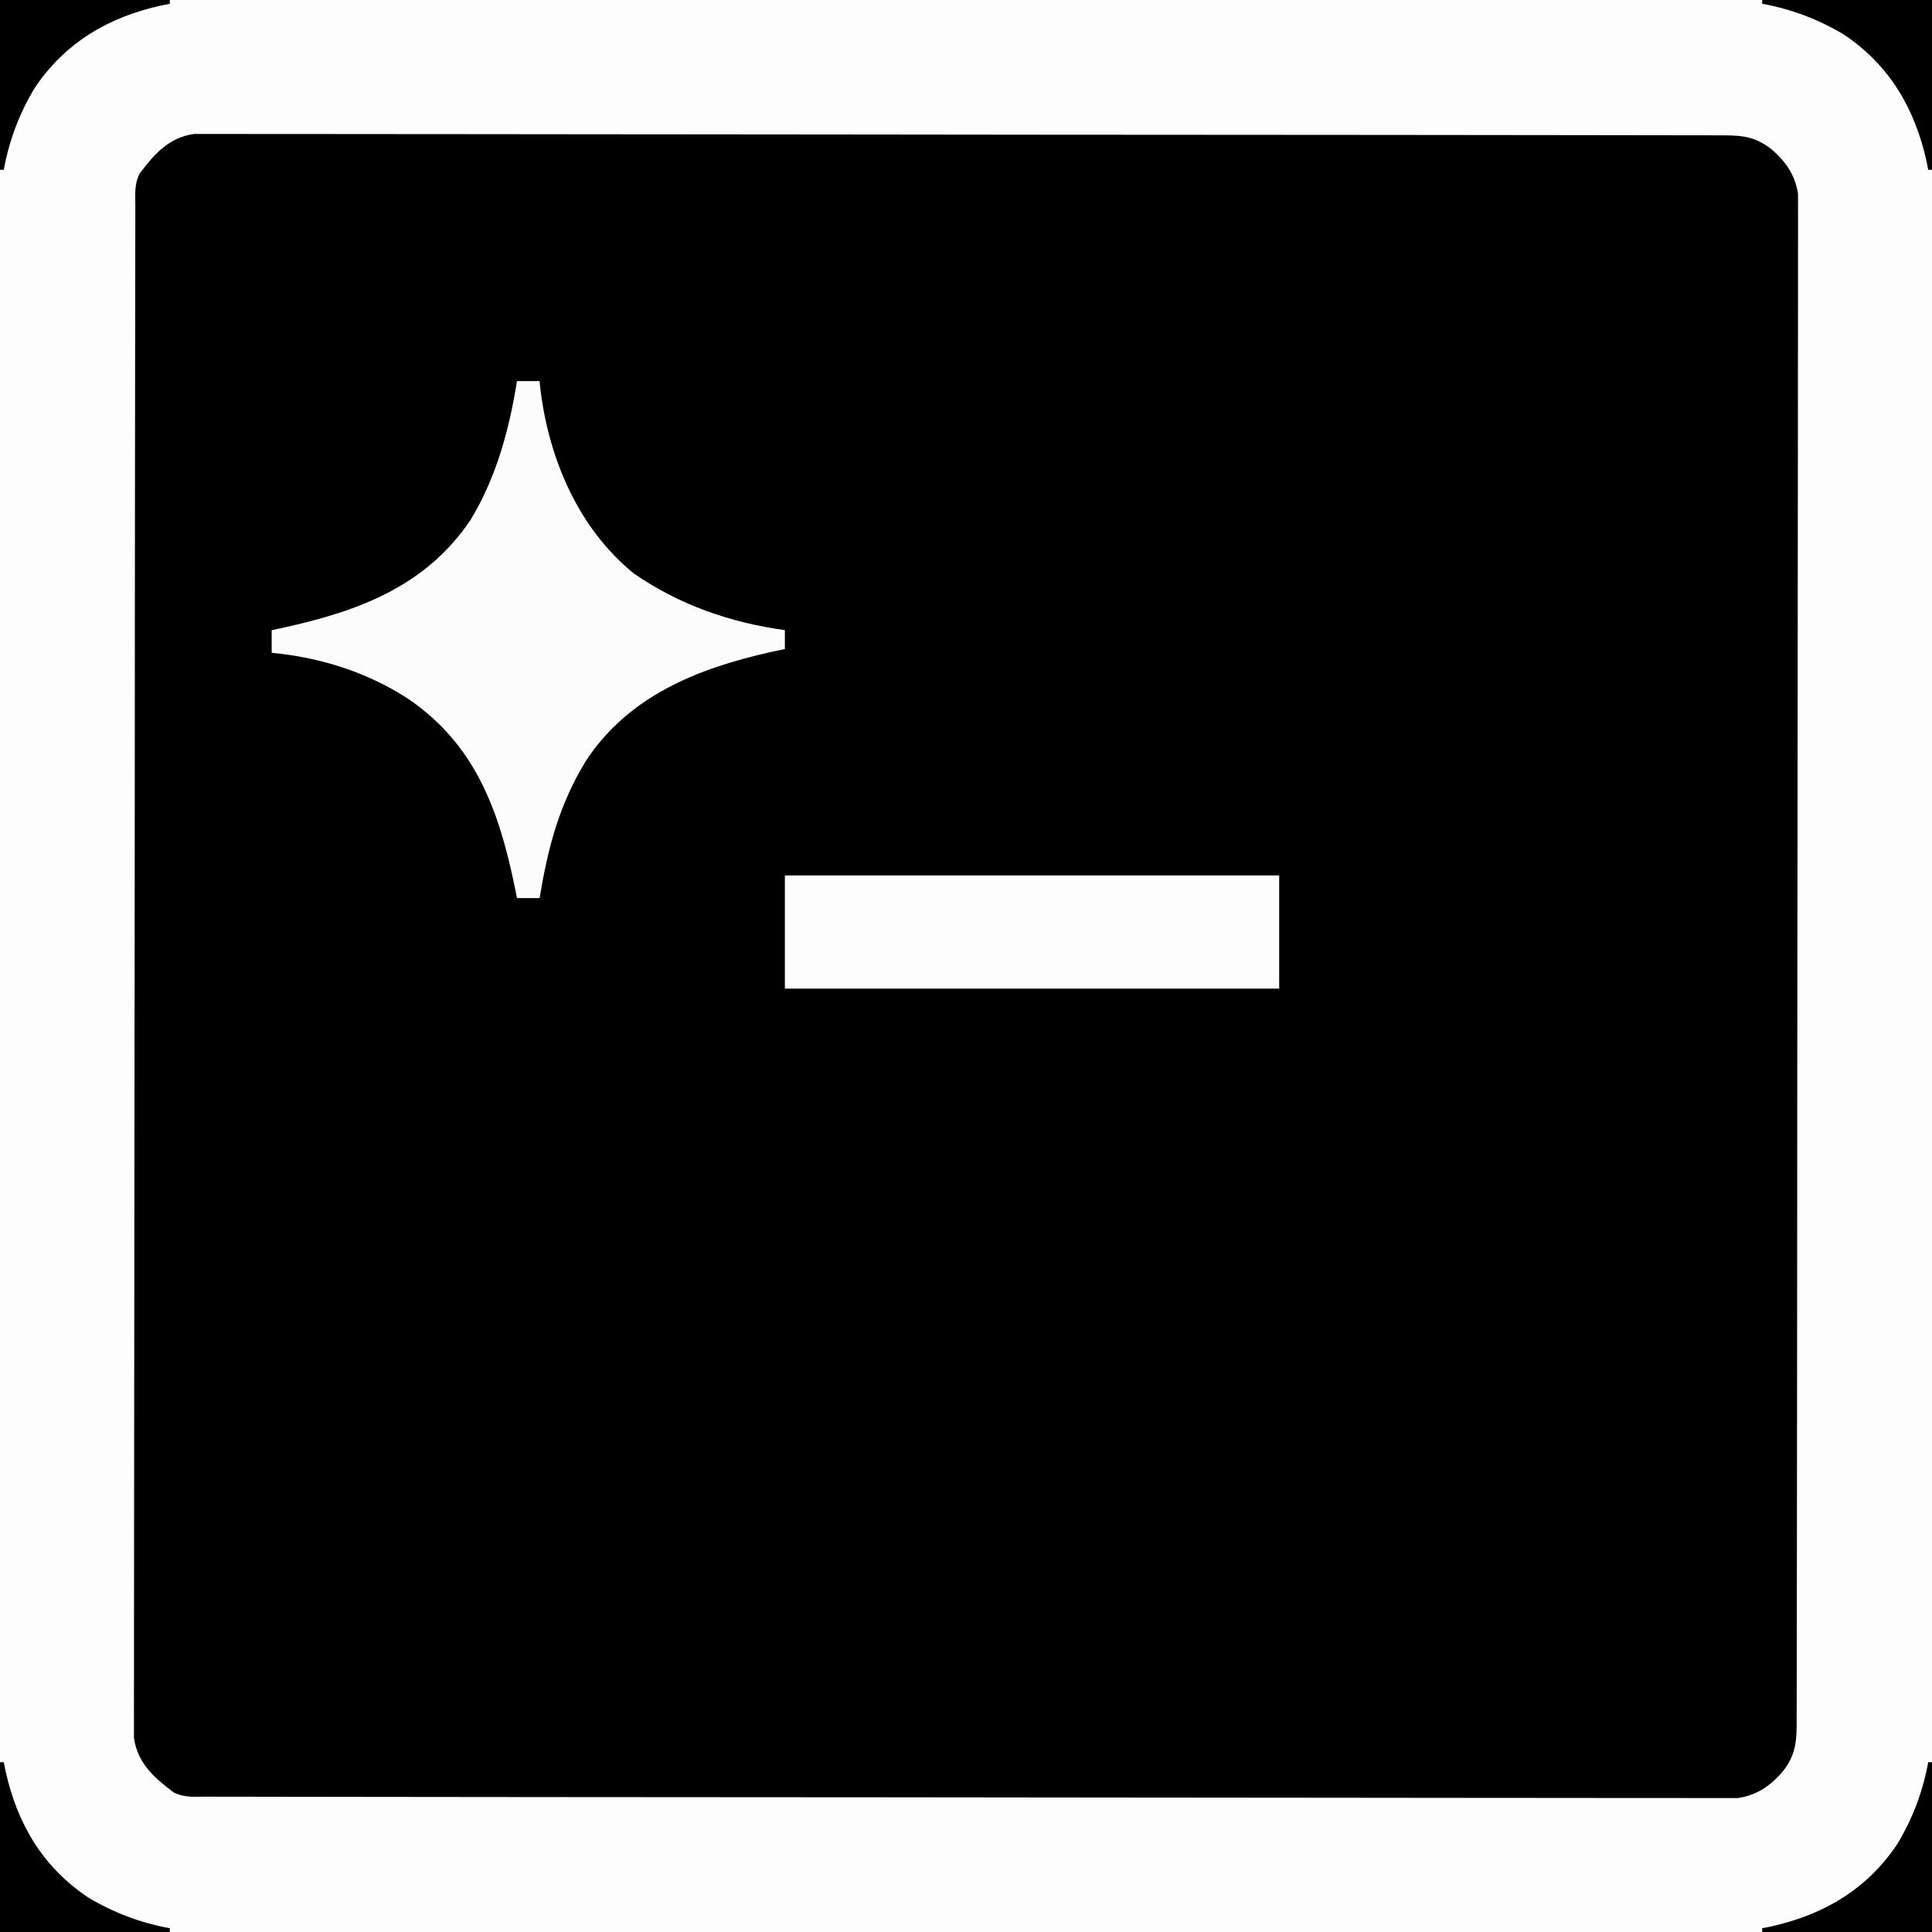
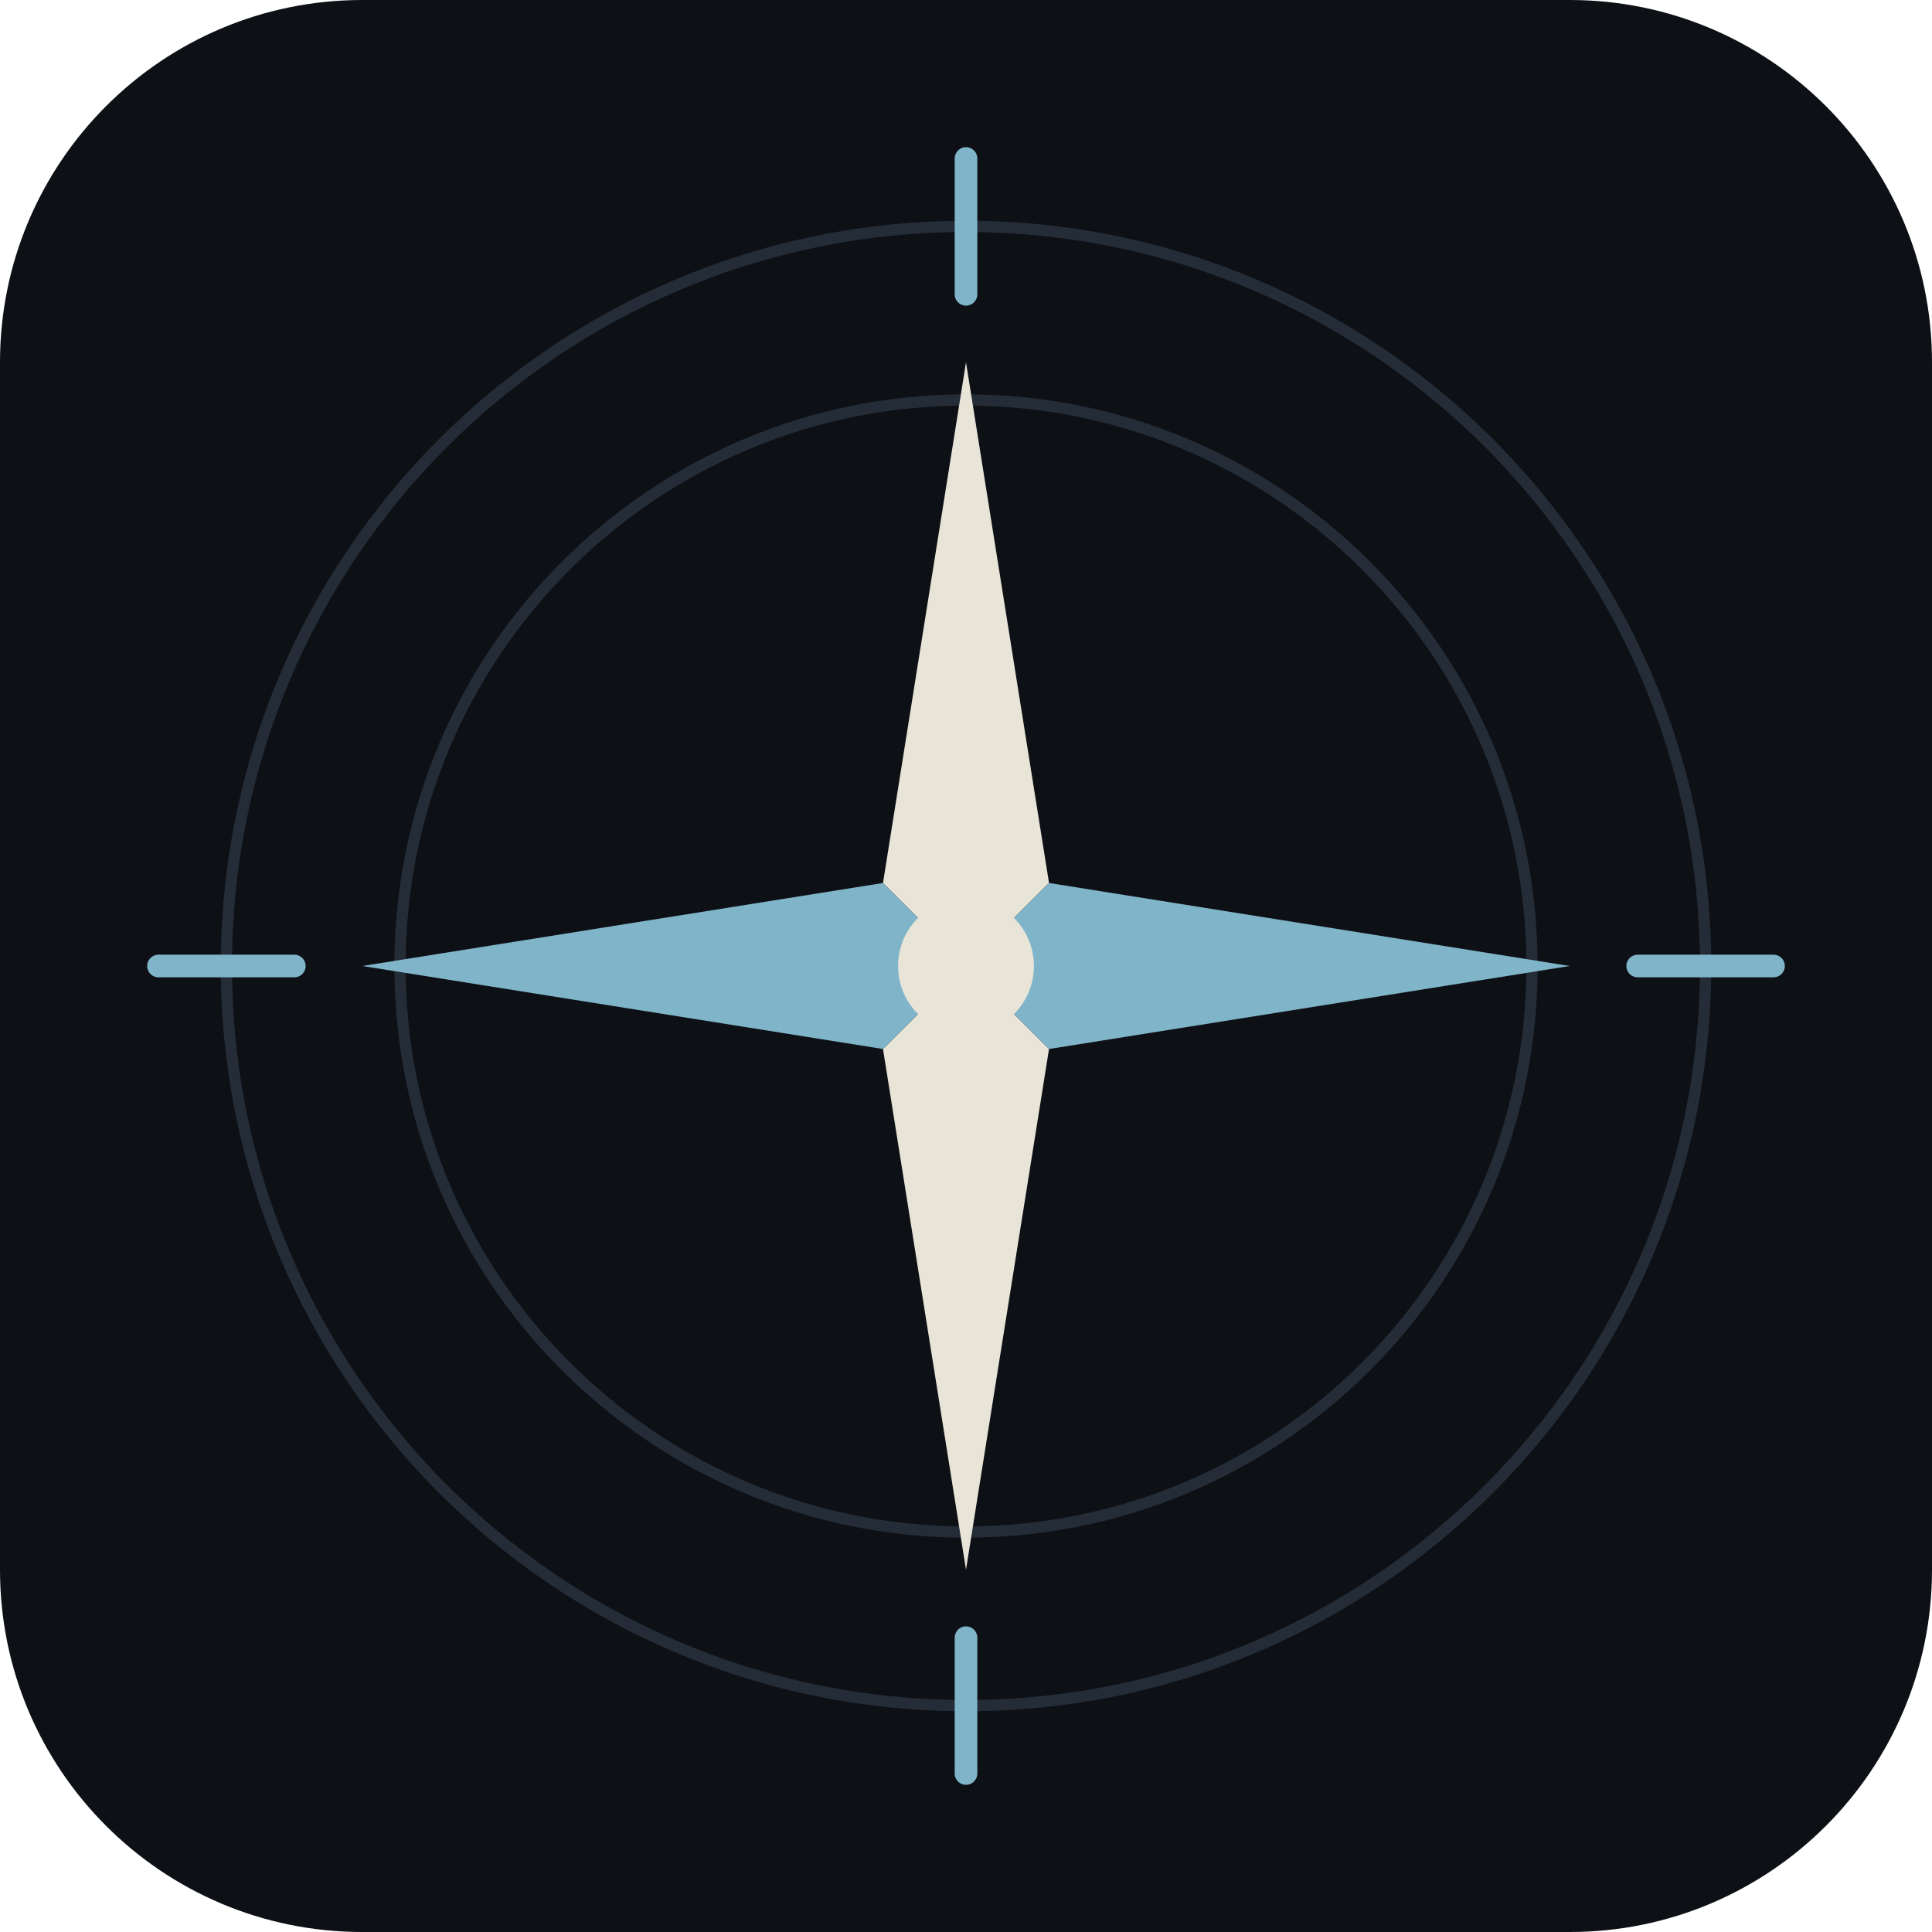
- <svg xmlns="http://www.w3.org/2000/svg" version="1.1" width="512" height="512">
-   <path d="M0 0 C168.96 0 337.92 0 512 0 C512 168.96 512 337.92 512 512 C343.04 512 174.08 512 0 512 C0 343.04 0 174.08 0 0 Z " fill="#000000" transform="translate(0,0)" />
-   <path d="M0 0 C168.96 0 337.92 0 512 0 C512 168.96 512 337.92 512 512 C343.04 512 174.08 512 0 512 C0 343.04 0 174.08 0 0 Z M37 46 C35.542 48.916 35.87 51.468 35.866 54.726 C35.863 55.429 35.861 56.132 35.859 56.856 C35.852 59.235 35.852 61.614 35.853 63.993 C35.85 65.706 35.846 67.42 35.842 69.133 C35.832 73.86 35.828 78.587 35.825 83.314 C35.821 88.405 35.812 93.496 35.803 98.586 C35.783 110.89 35.773 123.193 35.764 135.496 C35.76 141.286 35.755 147.075 35.749 152.864 C35.732 172.1 35.718 191.336 35.711 210.572 C35.709 215.567 35.707 220.561 35.705 225.556 C35.704 226.797 35.704 228.038 35.703 229.317 C35.695 249.437 35.67 269.557 35.637 289.676 C35.604 310.317 35.586 330.958 35.583 351.599 C35.581 363.195 35.572 374.79 35.547 386.385 C35.525 396.258 35.517 406.131 35.526 416.005 C35.531 421.044 35.529 426.084 35.51 431.124 C35.492 435.735 35.493 440.346 35.509 444.958 C35.511 446.628 35.507 448.299 35.495 449.969 C35.48 452.237 35.489 454.503 35.505 456.77 C35.504 458.031 35.503 459.291 35.502 460.59 C36.491 467.36 40.84 471.074 46 475 C48.916 476.458 51.468 476.13 54.726 476.134 C55.78 476.138 55.78 476.138 56.856 476.141 C59.235 476.148 61.614 476.148 63.993 476.147 C65.706 476.15 67.42 476.154 69.133 476.158 C73.86 476.168 78.587 476.172 83.314 476.175 C88.405 476.179 93.496 476.188 98.586 476.197 C110.89 476.217 123.193 476.227 135.496 476.236 C141.286 476.24 147.075 476.245 152.864 476.251 C172.1 476.268 191.336 476.282 210.572 476.289 C215.567 476.291 220.561 476.293 225.556 476.295 C227.418 476.296 227.418 476.296 229.317 476.297 C249.437 476.305 269.557 476.33 289.676 476.363 C310.317 476.396 330.958 476.414 351.599 476.417 C363.195 476.419 374.79 476.428 386.385 476.453 C396.258 476.475 406.131 476.483 416.005 476.474 C421.044 476.469 426.084 476.471 431.124 476.49 C435.735 476.508 440.346 476.507 444.958 476.491 C446.628 476.489 448.299 476.493 449.969 476.505 C452.237 476.52 454.503 476.511 456.77 476.495 C458.031 476.496 459.291 476.497 460.59 476.498 C465.743 475.745 469.553 473.011 472.812 469 C476.218 464.33 476.126 460.786 476.134 455.059 C476.137 454.357 476.139 453.655 476.141 452.932 C476.148 450.569 476.148 448.206 476.147 445.842 C476.15 444.135 476.154 442.429 476.158 440.722 C476.168 436.022 476.172 431.323 476.175 426.623 C476.179 421.558 476.188 416.493 476.197 411.428 C476.217 399.194 476.227 386.96 476.236 374.725 C476.24 368.967 476.245 363.209 476.251 357.451 C476.268 338.316 476.282 319.181 476.289 300.046 C476.291 295.08 476.293 290.114 476.295 285.148 C476.296 283.914 476.296 282.679 476.297 281.408 C476.305 261.398 476.33 241.389 476.363 221.379 C476.396 200.846 476.414 180.314 476.417 159.781 C476.419 148.249 476.428 136.716 476.453 125.183 C476.475 115.365 476.483 105.547 476.474 95.729 C476.469 90.717 476.471 85.706 476.49 80.695 C476.508 76.109 476.507 71.524 476.491 66.938 C476.489 65.277 476.493 63.617 476.505 61.956 C476.52 59.701 476.511 57.448 476.495 55.193 C476.496 53.313 476.496 53.313 476.498 51.395 C475.744 46.251 473.004 42.441 469 39.188 C464.33 35.782 460.786 35.874 455.059 35.866 C454.006 35.862 454.006 35.862 452.932 35.859 C450.569 35.852 448.206 35.852 445.842 35.853 C444.135 35.85 442.429 35.846 440.722 35.842 C436.022 35.832 431.323 35.828 426.623 35.825 C421.558 35.821 416.493 35.812 411.428 35.803 C399.194 35.783 386.96 35.773 374.725 35.764 C368.967 35.76 363.209 35.755 357.451 35.749 C338.316 35.732 319.181 35.718 300.046 35.711 C295.08 35.709 290.114 35.707 285.148 35.705 C283.297 35.704 283.297 35.704 281.408 35.703 C261.398 35.695 241.389 35.67 221.379 35.637 C200.846 35.604 180.314 35.586 159.781 35.583 C148.249 35.581 136.716 35.572 125.183 35.547 C115.365 35.525 105.547 35.517 95.729 35.526 C90.717 35.531 85.706 35.529 80.695 35.51 C76.109 35.492 71.524 35.493 66.938 35.509 C65.277 35.511 63.617 35.507 61.956 35.495 C59.701 35.48 57.448 35.489 55.193 35.505 C53.94 35.504 52.686 35.503 51.395 35.502 C44.635 36.493 40.921 40.847 37 46 Z " fill="#FDFDFD" transform="translate(0,0)" />
-   <path d="M0 0 C1.98 0 3.96 0 6 0 C6.112 1.129 6.112 1.129 6.227 2.281 C8.514 20.758 16.313 39.069 31 51 C43.084 59.324 56.465 63.975 71 66 C71 67.65 71 69.3 71 71 C69.113 71.402 69.113 71.402 67.188 71.812 C47.817 76.159 29.505 83.472 18.219 100.723 C11.132 112.358 8.197 123.735 6 137 C4.02 137 2.04 137 0 137 C-0.17 136.14 -0.34 135.28 -0.516 134.395 C-4.723 113.872 -10.943 96.372 -28.885 84.157 C-39.71 77.117 -52.191 73.208 -65 72 C-65 70.02 -65 68.04 -65 66 C-63.385 65.654 -63.385 65.654 -61.738 65.301 C-41.857 60.917 -24.135 54.33 -12.312 36.812 C-5.485 25.553 -2.054 12.916 0 0 Z " fill="#FCFCFC" transform="translate(137,101)" />
-   <path d="M0 0 C43.23 0 86.46 0 131 0 C131 9.9 131 19.8 131 30 C87.77 30 44.54 30 0 30 C0 20.1 0 10.2 0 0 Z " fill="#FDFDFD" transform="translate(208,232)" />
-   <path d="M0 0 C0.33 0 0.66 0 1 0 C1.147 0.739 1.294 1.477 1.445 2.238 C4.544 16.254 11.255 27.723 23.312 35.812 C30.113 39.889 37.206 42.575 45 44 C45 44.33 45 44.66 45 45 C30.15 45 15.3 45 0 45 C0 30.15 0 15.3 0 0 Z " fill="#000000" transform="translate(0,467)" />
-   <path d="M0 0 C0.33 0 0.66 0 1 0 C1 14.85 1 29.7 1 45 C-13.85 45 -28.7 45 -44 45 C-44 44.67 -44 44.34 -44 44 C-43.261 43.853 -42.523 43.706 -41.762 43.555 C-27.746 40.456 -16.277 33.745 -8.188 21.688 C-4.111 14.887 -1.425 7.794 0 0 Z " fill="#000000" transform="translate(511,467)" />
-   <path d="M0 0 C14.85 0 29.7 0 45 0 C45 14.85 45 29.7 45 45 C44.67 45 44.34 45 44 45 C43.853 44.261 43.706 43.523 43.555 42.762 C40.456 28.746 33.745 17.277 21.688 9.188 C14.887 5.111 7.794 2.425 0 1 C0 0.67 0 0.34 0 0 Z " fill="#000000" transform="translate(467,0)" />
-   <path d="M0 0 C14.85 0 29.7 0 45 0 C45 0.33 45 0.66 45 1 C44.261 1.147 43.523 1.294 42.762 1.445 C28.746 4.544 17.277 11.255 9.188 23.312 C5.111 30.113 2.425 37.206 1 45 C0.67 45 0.34 45 0 45 C0 30.15 0 15.3 0 0 Z " fill="#000000" transform="translate(0,0)" />
+ <svg xmlns="http://www.w3.org/2000/svg" version="1.1" width="512" height="512" viewBox="0 0 512 512">
+   <rect width="512" height="512" rx="96" fill="#0d1015" />
+   <g stroke="#242c37" stroke-width="3" fill="none">
+     <circle cx="256" cy="256" r="196" />
+     <circle cx="256" cy="256" r="150" />
+   </g>
+   <g stroke="#7fb4c9" stroke-width="6" stroke-linecap="round">
+     <line x1="256" y1="42" x2="256" y2="78" />
+     <line x1="256" y1="434" x2="256" y2="470" />
+     <line x1="42" y1="256" x2="78" y2="256" />
+     <line x1="434" y1="256" x2="470" y2="256" />
+   </g>
+   <path d="M256 96 L278 234 L256 256 L234 234 Z" fill="#e8e4d8" />
+   <path d="M256 416 L234 278 L256 256 L278 278 Z" fill="#e8e4d8" />
+   <path d="M416 256 L278 278 L256 256 L278 234 Z" fill="#7fb4c9" />
+   <path d="M96 256 L234 234 L256 256 L234 278 Z" fill="#7fb4c9" />
+   <circle cx="256" cy="256" r="18" fill="#e8e4d8" />
</svg>
